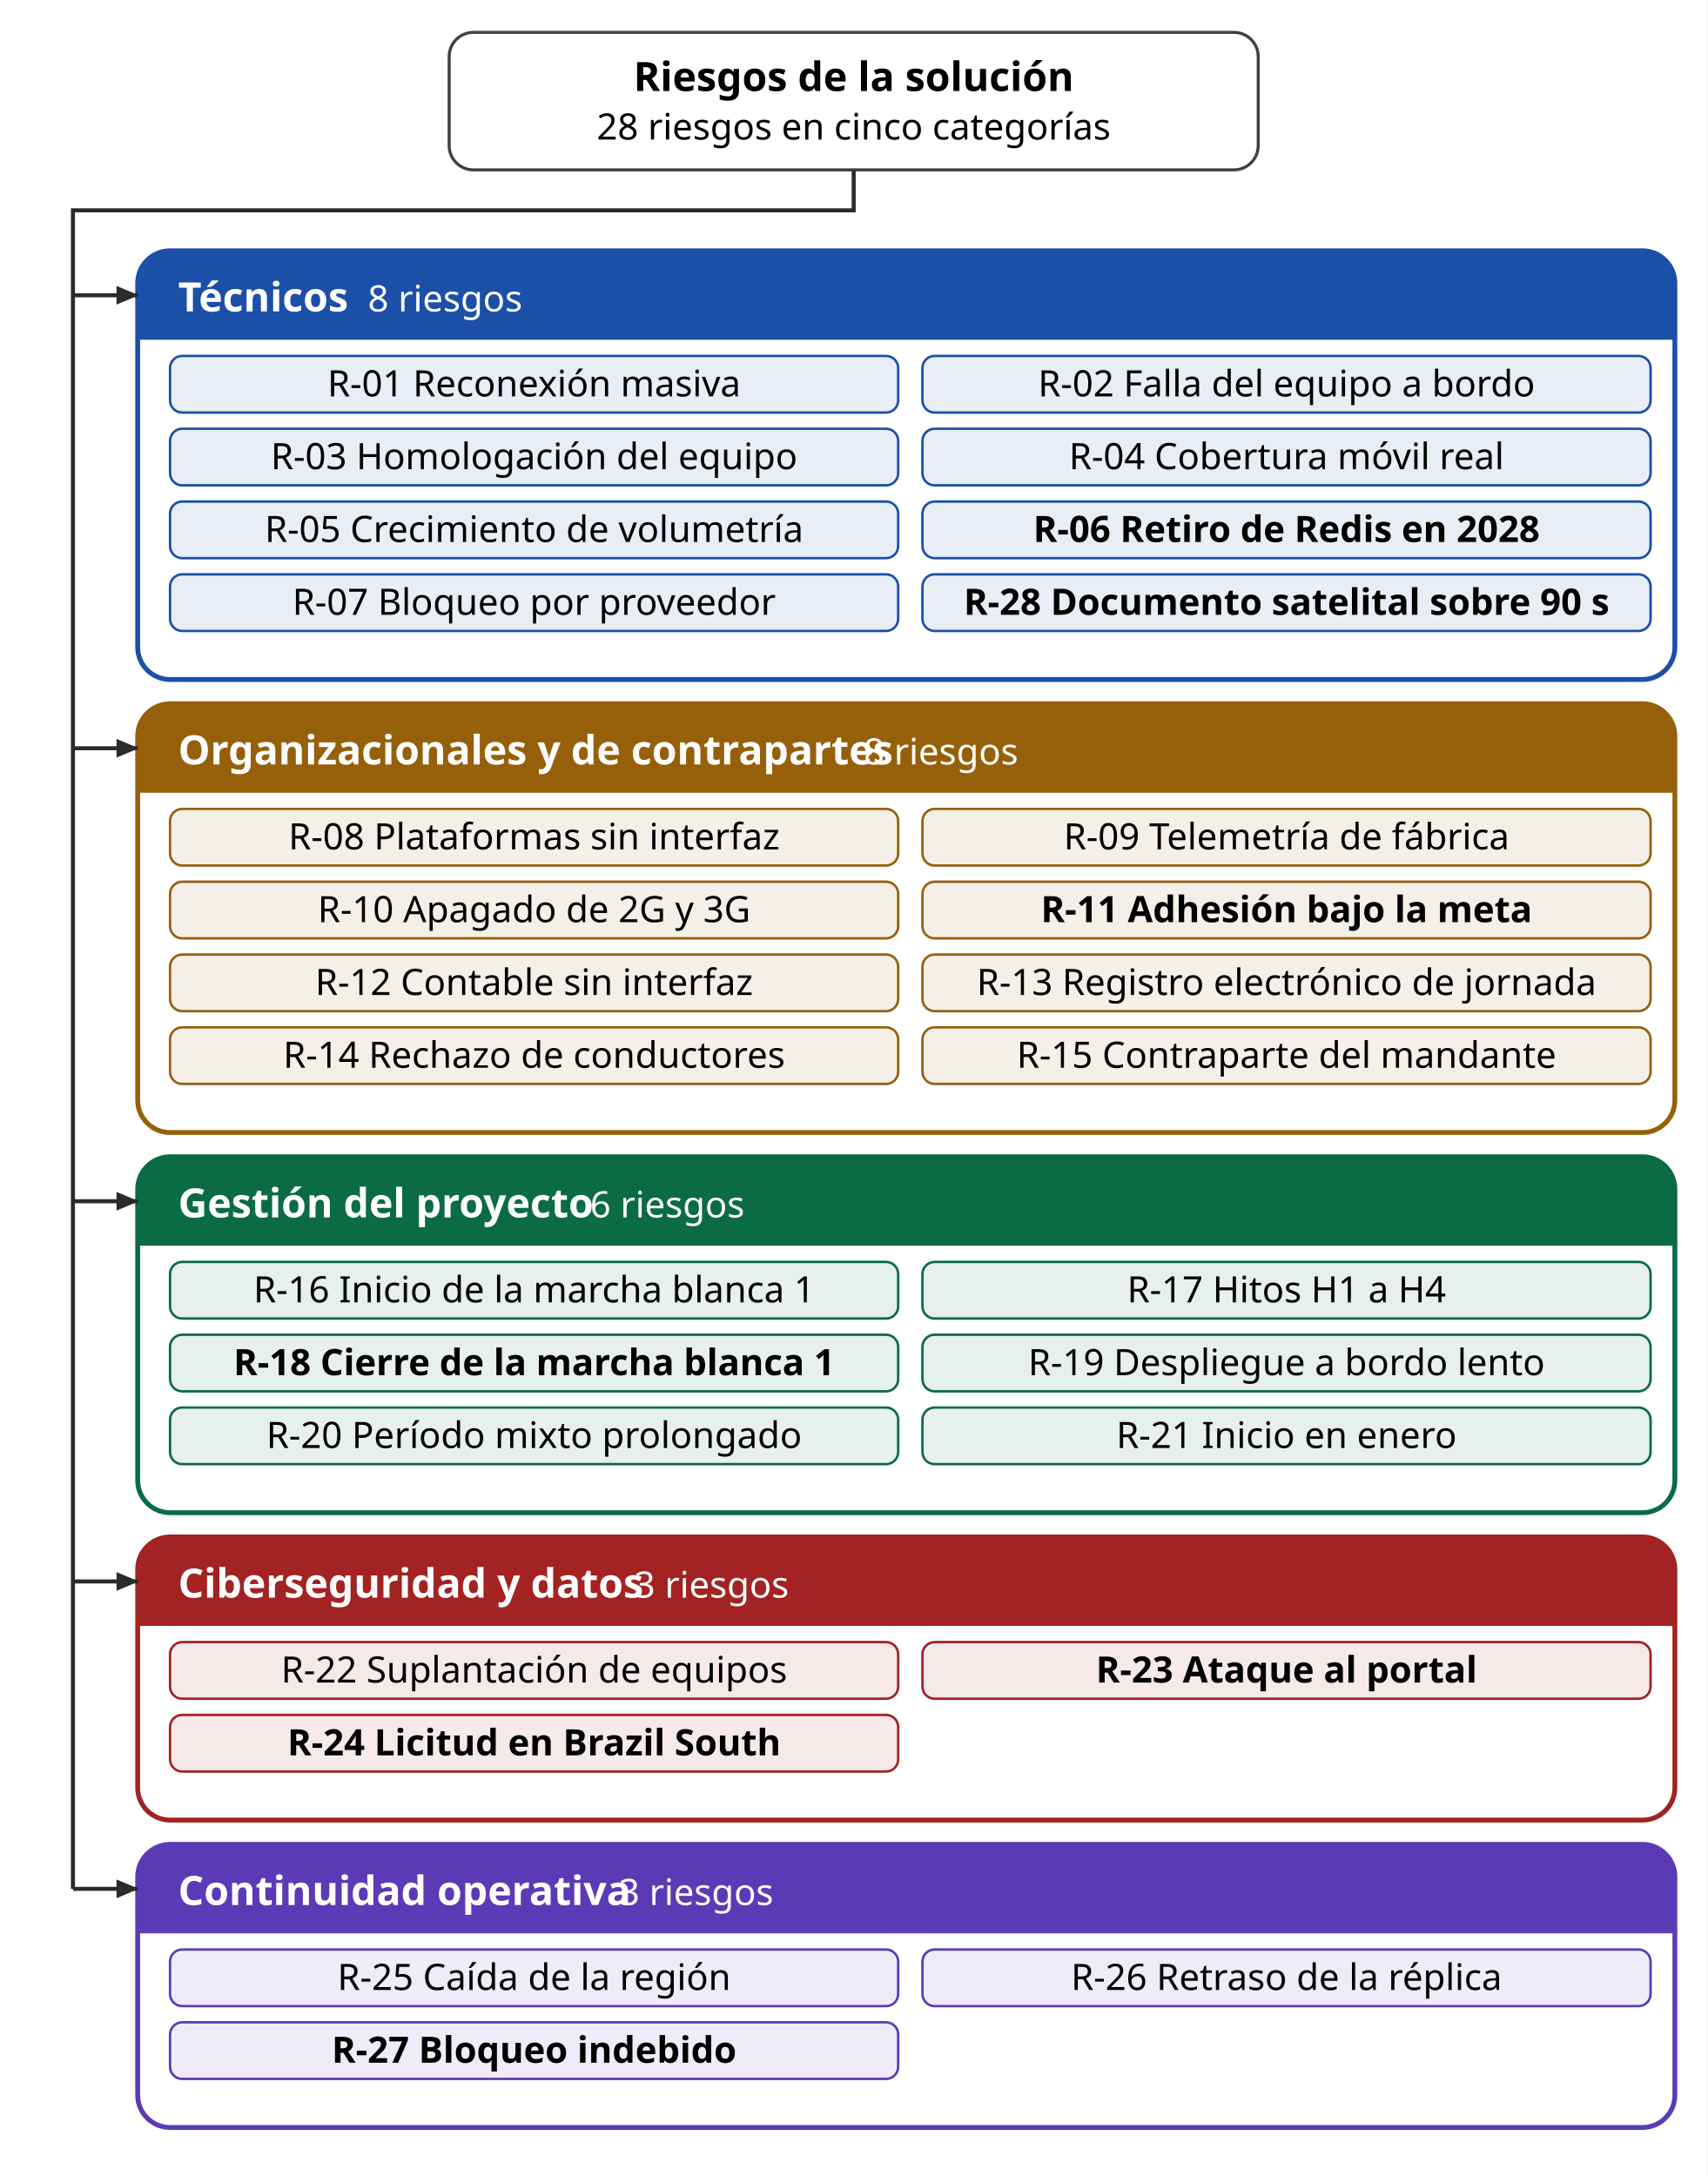
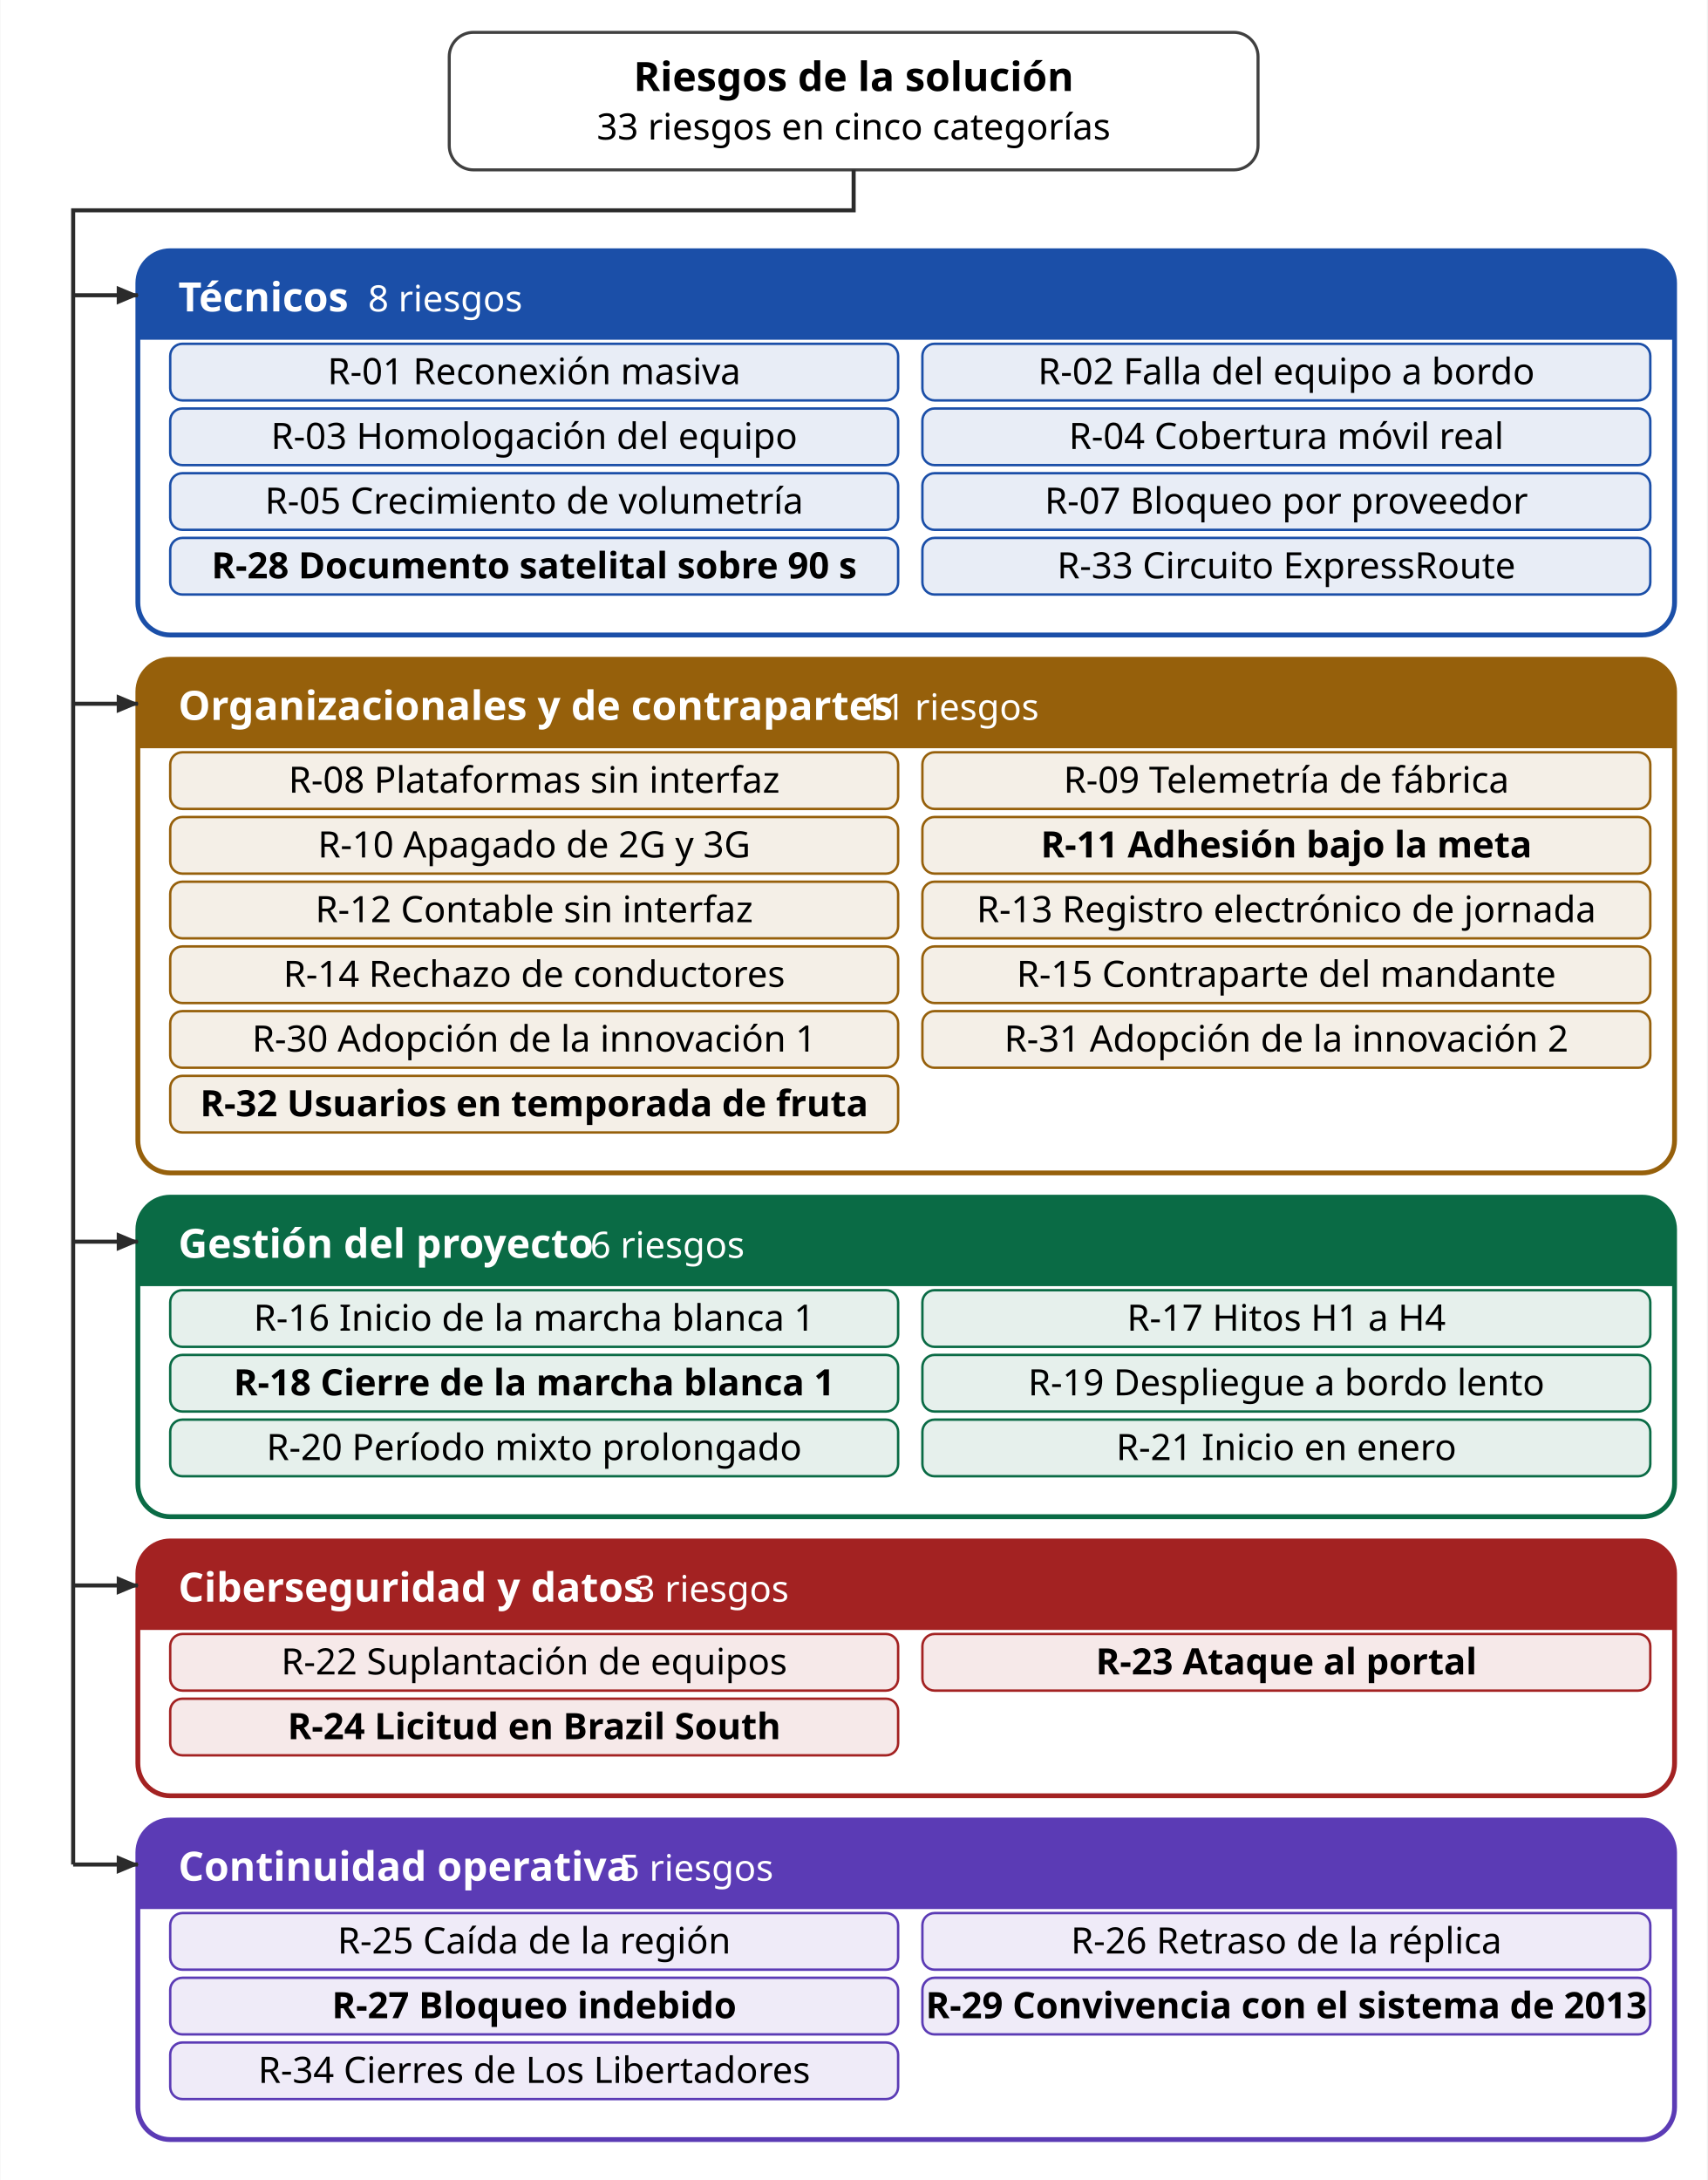
- <svg xmlns="http://www.w3.org/2000/svg" width="148.9mm" height="189.8mm" viewBox="0 0 422 538">
+ <svg xmlns="http://www.w3.org/2000/svg" width="148.9mm" height="190.1mm" viewBox="0 0 422 539">
  <defs>
    <marker id="fin-n" viewBox="0 0 10 10" refX="9.5" refY="5" markerWidth="5.5" markerHeight="5.5" markerUnits="userSpaceOnUse" orient="auto">
      <path d="M0,0.8 L10,5 L0,9.2 z" fill="#2B2B2B" />
    </marker>
    <marker id="ini-n" viewBox="0 0 10 10" refX="0.5" refY="5" markerWidth="5.5" markerHeight="5.5" markerUnits="userSpaceOnUse" orient="auto">
      <path d="M10,0.8 L0,5 L10,9.2 z" fill="#2B2B2B" />
    </marker>
    <marker id="fin-r" viewBox="0 0 10 10" refX="9.5" refY="5" markerWidth="5.5" markerHeight="5.5" markerUnits="userSpaceOnUse" orient="auto">
      <path d="M0,0.8 L10,5 L0,9.2 z" fill="#C0392B" />
    </marker>
    <marker id="ini-r" viewBox="0 0 10 10" refX="0.5" refY="5" markerWidth="5.5" markerHeight="5.5" markerUnits="userSpaceOnUse" orient="auto">
      <path d="M10,0.8 L0,5 L10,9.2 z" fill="#C0392B" />
    </marker>
  </defs>
-   <rect x="0" y="0" width="422" height="538" fill="#FFFFFF" />
+   <rect x="0" y="0" width="422" height="539" fill="#FFFFFF" />
  <g id="grupos">
    <rect x="111.00" y="8.00" width="200.00" height="34.00" rx="6" fill="#FFFFFF" stroke="#404040" stroke-width="0.75" />
-     <rect x="34.00" y="62.00" width="380.00" height="106.00" rx="8" fill="#FFFFFF" stroke="#1B4FA8" stroke-width="1.2" />
+     <rect x="34.00" y="62.00" width="380.00" height="95.00" rx="8" fill="#FFFFFF" stroke="#1B4FA8" stroke-width="1.2" />
    <path d="M34,84 L34,70 A8,8 0 0 1 42,62 L406,62 A8,8 0 0 1 414,70 L414,84 Z" fill="#1B4FA8" />
-     <rect x="34.00" y="174.00" width="380.00" height="106.00" rx="8" fill="#FFFFFF" stroke="#96600B" stroke-width="1.2" />
-     <path d="M34,196 L34,182 A8,8 0 0 1 42,174 L406,174 A8,8 0 0 1 414,182 L414,196 Z" fill="#96600B" />
-     <rect x="34.00" y="286.00" width="380.00" height="88.00" rx="8" fill="#FFFFFF" stroke="#0A6B45" stroke-width="1.2" />
-     <path d="M34,308 L34,294 A8,8 0 0 1 42,286 L406,286 A8,8 0 0 1 414,294 L414,308 Z" fill="#0A6B45" />
-     <rect x="34.00" y="380.00" width="380.00" height="70.00" rx="8" fill="#FFFFFF" stroke="#A32222" stroke-width="1.2" />
-     <path d="M34,402 L34,388 A8,8 0 0 1 42,380 L406,380 A8,8 0 0 1 414,388 L414,402 Z" fill="#A32222" />
-     <rect x="34.00" y="456.00" width="380.00" height="70.00" rx="8" fill="#FFFFFF" stroke="#5B3BB5" stroke-width="1.2" />
-     <path d="M34,478 L34,464 A8,8 0 0 1 42,456 L406,456 A8,8 0 0 1 414,464 L414,478 Z" fill="#5B3BB5" />
+     <rect x="34.00" y="163.00" width="380.00" height="127.00" rx="8" fill="#FFFFFF" stroke="#96600B" stroke-width="1.2" />
+     <path d="M34,185 L34,171 A8,8 0 0 1 42,163 L406,163 A8,8 0 0 1 414,171 L414,185 Z" fill="#96600B" />
+     <rect x="34.00" y="296.00" width="380.00" height="79.00" rx="8" fill="#FFFFFF" stroke="#0A6B45" stroke-width="1.2" />
+     <path d="M34,318 L34,304 A8,8 0 0 1 42,296 L406,296 A8,8 0 0 1 414,304 L414,318 Z" fill="#0A6B45" />
+     <rect x="34.00" y="381.00" width="380.00" height="63.00" rx="8" fill="#FFFFFF" stroke="#A32222" stroke-width="1.2" />
+     <path d="M34,403 L34,389 A8,8 0 0 1 42,381 L406,381 A8,8 0 0 1 414,389 L414,403 Z" fill="#A32222" />
+     <rect x="34.00" y="450.00" width="380.00" height="79.00" rx="8" fill="#FFFFFF" stroke="#5B3BB5" stroke-width="1.2" />
+     <path d="M34,472 L34,458 A8,8 0 0 1 42,450 L406,450 A8,8 0 0 1 414,458 L414,472 Z" fill="#5B3BB5" />
  </g>
  <g id="flechas">
    <path d="M18.00,73.00 L34.00,73.00" fill="none" stroke="#2B2B2B" stroke-width="1.0" stroke-linejoin="miter" marker-end="url(#fin-n)" />
-     <path d="M18.00,185.00 L34.00,185.00" fill="none" stroke="#2B2B2B" stroke-width="1.0" stroke-linejoin="miter" marker-end="url(#fin-n)" />
-     <path d="M18.00,297.00 L34.00,297.00" fill="none" stroke="#2B2B2B" stroke-width="1.0" stroke-linejoin="miter" marker-end="url(#fin-n)" />
-     <path d="M18.00,391.00 L34.00,391.00" fill="none" stroke="#2B2B2B" stroke-width="1.0" stroke-linejoin="miter" marker-end="url(#fin-n)" />
-     <path d="M18.00,467.00 L34.00,467.00" fill="none" stroke="#2B2B2B" stroke-width="1.0" stroke-linejoin="miter" marker-end="url(#fin-n)" />
-     <path d="M211.00,42.00 L211.00,52.00 L18.00,52.00 L18.00,467.00" fill="none" stroke="#2B2B2B" stroke-width="1.0" stroke-linejoin="miter" />
+     <path d="M18.00,174.00 L34.00,174.00" fill="none" stroke="#2B2B2B" stroke-width="1.0" stroke-linejoin="miter" marker-end="url(#fin-n)" />
+     <path d="M18.00,307.00 L34.00,307.00" fill="none" stroke="#2B2B2B" stroke-width="1.0" stroke-linejoin="miter" marker-end="url(#fin-n)" />
+     <path d="M18.00,392.00 L34.00,392.00" fill="none" stroke="#2B2B2B" stroke-width="1.0" stroke-linejoin="miter" marker-end="url(#fin-n)" />
+     <path d="M18.00,461.00 L34.00,461.00" fill="none" stroke="#2B2B2B" stroke-width="1.0" stroke-linejoin="miter" marker-end="url(#fin-n)" />
+     <path d="M211.00,42.00 L211.00,52.00 L18.00,52.00 L18.00,461.00" fill="none" stroke="#2B2B2B" stroke-width="1.0" stroke-linejoin="miter" />
  </g>
  <g id="iconos">
-     <rect x="42.00" y="88.00" width="180.00" height="14.00" rx="3" fill="#E8EDF6" stroke="#1B4FA8" stroke-width="0.6" />
-     <text x="132.00" y="98.00" font-size="9" font-family="IBM Plex Sans" text-anchor="middle" fill="#000000">R-01  Reconexión masiva</text>
-     <rect x="228.00" y="88.00" width="180.00" height="14.00" rx="3" fill="#E8EDF6" stroke="#1B4FA8" stroke-width="0.6" />
-     <text x="318.00" y="98.00" font-size="9" font-family="IBM Plex Sans" text-anchor="middle" fill="#000000">R-02  Falla del equipo a bordo</text>
-     <rect x="42.00" y="106.00" width="180.00" height="14.00" rx="3" fill="#E8EDF6" stroke="#1B4FA8" stroke-width="0.6" />
-     <text x="132.00" y="116.00" font-size="9" font-family="IBM Plex Sans" text-anchor="middle" fill="#000000">R-03  Homologación del equipo</text>
-     <rect x="228.00" y="106.00" width="180.00" height="14.00" rx="3" fill="#E8EDF6" stroke="#1B4FA8" stroke-width="0.6" />
-     <text x="318.00" y="116.00" font-size="9" font-family="IBM Plex Sans" text-anchor="middle" fill="#000000">R-04  Cobertura móvil real</text>
-     <rect x="42.00" y="124.00" width="180.00" height="14.00" rx="3" fill="#E8EDF6" stroke="#1B4FA8" stroke-width="0.6" />
-     <text x="132.00" y="134.00" font-size="9" font-family="IBM Plex Sans" text-anchor="middle" fill="#000000">R-05  Crecimiento de volumetría</text>
-     <rect x="228.00" y="124.00" width="180.00" height="14.00" rx="3" fill="#E8EDF6" stroke="#1B4FA8" stroke-width="0.6" />
-     <text x="318.00" y="134.00" font-size="9" font-family="IBM Plex Sans" font-weight="600" text-anchor="middle" fill="#000000">R-06  Retiro de Redis en 2028</text>
-     <rect x="42.00" y="142.00" width="180.00" height="14.00" rx="3" fill="#E8EDF6" stroke="#1B4FA8" stroke-width="0.6" />
-     <text x="132.00" y="152.00" font-size="9" font-family="IBM Plex Sans" text-anchor="middle" fill="#000000">R-07  Bloqueo por proveedor</text>
-     <rect x="228.00" y="142.00" width="180.00" height="14.00" rx="3" fill="#E8EDF6" stroke="#1B4FA8" stroke-width="0.6" />
-     <text x="318.00" y="152.00" font-size="9" font-family="IBM Plex Sans" font-weight="600" text-anchor="middle" fill="#000000">R-28  Documento satelital sobre 90 s</text>
-     <rect x="42.00" y="200.00" width="180.00" height="14.00" rx="3" fill="#F4EFE7" stroke="#96600B" stroke-width="0.6" />
-     <text x="132.00" y="210.00" font-size="9" font-family="IBM Plex Sans" text-anchor="middle" fill="#000000">R-08  Plataformas sin interfaz</text>
-     <rect x="228.00" y="200.00" width="180.00" height="14.00" rx="3" fill="#F4EFE7" stroke="#96600B" stroke-width="0.6" />
-     <text x="318.00" y="210.00" font-size="9" font-family="IBM Plex Sans" text-anchor="middle" fill="#000000">R-09  Telemetría de fábrica</text>
+     <rect x="42.00" y="85.00" width="180.00" height="14.00" rx="3" fill="#E8EDF6" stroke="#1B4FA8" stroke-width="0.6" />
+     <text x="132.00" y="95.00" font-size="9" font-family="IBM Plex Sans" text-anchor="middle" fill="#000000">R-01  Reconexión masiva</text>
+     <rect x="228.00" y="85.00" width="180.00" height="14.00" rx="3" fill="#E8EDF6" stroke="#1B4FA8" stroke-width="0.6" />
+     <text x="318.00" y="95.00" font-size="9" font-family="IBM Plex Sans" text-anchor="middle" fill="#000000">R-02  Falla del equipo a bordo</text>
+     <rect x="42.00" y="101.00" width="180.00" height="14.00" rx="3" fill="#E8EDF6" stroke="#1B4FA8" stroke-width="0.6" />
+     <text x="132.00" y="111.00" font-size="9" font-family="IBM Plex Sans" text-anchor="middle" fill="#000000">R-03  Homologación del equipo</text>
+     <rect x="228.00" y="101.00" width="180.00" height="14.00" rx="3" fill="#E8EDF6" stroke="#1B4FA8" stroke-width="0.6" />
+     <text x="318.00" y="111.00" font-size="9" font-family="IBM Plex Sans" text-anchor="middle" fill="#000000">R-04  Cobertura móvil real</text>
+     <rect x="42.00" y="117.00" width="180.00" height="14.00" rx="3" fill="#E8EDF6" stroke="#1B4FA8" stroke-width="0.6" />
+     <text x="132.00" y="127.00" font-size="9" font-family="IBM Plex Sans" text-anchor="middle" fill="#000000">R-05  Crecimiento de volumetría</text>
+     <rect x="228.00" y="117.00" width="180.00" height="14.00" rx="3" fill="#E8EDF6" stroke="#1B4FA8" stroke-width="0.6" />
+     <text x="318.00" y="127.00" font-size="9" font-family="IBM Plex Sans" text-anchor="middle" fill="#000000">R-07  Bloqueo por proveedor</text>
+     <rect x="42.00" y="133.00" width="180.00" height="14.00" rx="3" fill="#E8EDF6" stroke="#1B4FA8" stroke-width="0.6" />
+     <text x="132.00" y="143.00" font-size="9" font-family="IBM Plex Sans" font-weight="600" text-anchor="middle" fill="#000000">R-28  Documento satelital sobre 90 s</text>
+     <rect x="228.00" y="133.00" width="180.00" height="14.00" rx="3" fill="#E8EDF6" stroke="#1B4FA8" stroke-width="0.6" />
+     <text x="318.00" y="143.00" font-size="9" font-family="IBM Plex Sans" text-anchor="middle" fill="#000000">R-33  Circuito ExpressRoute</text>
+     <rect x="42.00" y="186.00" width="180.00" height="14.00" rx="3" fill="#F4EFE7" stroke="#96600B" stroke-width="0.6" />
+     <text x="132.00" y="196.00" font-size="9" font-family="IBM Plex Sans" text-anchor="middle" fill="#000000">R-08  Plataformas sin interfaz</text>
+     <rect x="228.00" y="186.00" width="180.00" height="14.00" rx="3" fill="#F4EFE7" stroke="#96600B" stroke-width="0.6" />
+     <text x="318.00" y="196.00" font-size="9" font-family="IBM Plex Sans" text-anchor="middle" fill="#000000">R-09  Telemetría de fábrica</text>
+     <rect x="42.00" y="202.00" width="180.00" height="14.00" rx="3" fill="#F4EFE7" stroke="#96600B" stroke-width="0.6" />
+     <text x="132.00" y="212.00" font-size="9" font-family="IBM Plex Sans" text-anchor="middle" fill="#000000">R-10  Apagado de 2G y 3G</text>
+     <rect x="228.00" y="202.00" width="180.00" height="14.00" rx="3" fill="#F4EFE7" stroke="#96600B" stroke-width="0.6" />
+     <text x="318.00" y="212.00" font-size="9" font-family="IBM Plex Sans" font-weight="600" text-anchor="middle" fill="#000000">R-11  Adhesión bajo la meta</text>
    <rect x="42.00" y="218.00" width="180.00" height="14.00" rx="3" fill="#F4EFE7" stroke="#96600B" stroke-width="0.6" />
-     <text x="132.00" y="228.00" font-size="9" font-family="IBM Plex Sans" text-anchor="middle" fill="#000000">R-10  Apagado de 2G y 3G</text>
+     <text x="132.00" y="228.00" font-size="9" font-family="IBM Plex Sans" text-anchor="middle" fill="#000000">R-12  Contable sin interfaz</text>
    <rect x="228.00" y="218.00" width="180.00" height="14.00" rx="3" fill="#F4EFE7" stroke="#96600B" stroke-width="0.6" />
-     <text x="318.00" y="228.00" font-size="9" font-family="IBM Plex Sans" font-weight="600" text-anchor="middle" fill="#000000">R-11  Adhesión bajo la meta</text>
-     <rect x="42.00" y="236.00" width="180.00" height="14.00" rx="3" fill="#F4EFE7" stroke="#96600B" stroke-width="0.6" />
-     <text x="132.00" y="246.00" font-size="9" font-family="IBM Plex Sans" text-anchor="middle" fill="#000000">R-12  Contable sin interfaz</text>
-     <rect x="228.00" y="236.00" width="180.00" height="14.00" rx="3" fill="#F4EFE7" stroke="#96600B" stroke-width="0.6" />
-     <text x="318.00" y="246.00" font-size="9" font-family="IBM Plex Sans" text-anchor="middle" fill="#000000">R-13  Registro electrónico de jornada</text>
-     <rect x="42.00" y="254.00" width="180.00" height="14.00" rx="3" fill="#F4EFE7" stroke="#96600B" stroke-width="0.6" />
-     <text x="132.00" y="264.00" font-size="9" font-family="IBM Plex Sans" text-anchor="middle" fill="#000000">R-14  Rechazo de conductores</text>
-     <rect x="228.00" y="254.00" width="180.00" height="14.00" rx="3" fill="#F4EFE7" stroke="#96600B" stroke-width="0.6" />
-     <text x="318.00" y="264.00" font-size="9" font-family="IBM Plex Sans" text-anchor="middle" fill="#000000">R-15  Contraparte del mandante</text>
-     <rect x="42.00" y="312.00" width="180.00" height="14.00" rx="3" fill="#E6F0EC" stroke="#0A6B45" stroke-width="0.6" />
-     <text x="132.00" y="322.00" font-size="9" font-family="IBM Plex Sans" text-anchor="middle" fill="#000000">R-16  Inicio de la marcha blanca 1</text>
-     <rect x="228.00" y="312.00" width="180.00" height="14.00" rx="3" fill="#E6F0EC" stroke="#0A6B45" stroke-width="0.6" />
-     <text x="318.00" y="322.00" font-size="9" font-family="IBM Plex Sans" text-anchor="middle" fill="#000000">R-17  Hitos H1 a H4</text>
-     <rect x="42.00" y="330.00" width="180.00" height="14.00" rx="3" fill="#E6F0EC" stroke="#0A6B45" stroke-width="0.6" />
-     <text x="132.00" y="340.00" font-size="9" font-family="IBM Plex Sans" font-weight="600" text-anchor="middle" fill="#000000">R-18  Cierre de la marcha blanca 1</text>
-     <rect x="228.00" y="330.00" width="180.00" height="14.00" rx="3" fill="#E6F0EC" stroke="#0A6B45" stroke-width="0.6" />
-     <text x="318.00" y="340.00" font-size="9" font-family="IBM Plex Sans" text-anchor="middle" fill="#000000">R-19  Despliegue a bordo lento</text>
-     <rect x="42.00" y="348.00" width="180.00" height="14.00" rx="3" fill="#E6F0EC" stroke="#0A6B45" stroke-width="0.6" />
-     <text x="132.00" y="358.00" font-size="9" font-family="IBM Plex Sans" text-anchor="middle" fill="#000000">R-20  Período mixto prolongado</text>
-     <rect x="228.00" y="348.00" width="180.00" height="14.00" rx="3" fill="#E6F0EC" stroke="#0A6B45" stroke-width="0.6" />
-     <text x="318.00" y="358.00" font-size="9" font-family="IBM Plex Sans" text-anchor="middle" fill="#000000">R-21  Inicio en enero</text>
-     <rect x="42.00" y="406.00" width="180.00" height="14.00" rx="3" fill="#F6E9E9" stroke="#A32222" stroke-width="0.6" />
-     <text x="132.00" y="416.00" font-size="9" font-family="IBM Plex Sans" text-anchor="middle" fill="#000000">R-22  Suplantación de equipos</text>
-     <rect x="228.00" y="406.00" width="180.00" height="14.00" rx="3" fill="#F6E9E9" stroke="#A32222" stroke-width="0.6" />
-     <text x="318.00" y="416.00" font-size="9" font-family="IBM Plex Sans" font-weight="600" text-anchor="middle" fill="#000000">R-23  Ataque al portal</text>
-     <rect x="42.00" y="424.00" width="180.00" height="14.00" rx="3" fill="#F6E9E9" stroke="#A32222" stroke-width="0.6" />
-     <text x="132.00" y="434.00" font-size="9" font-family="IBM Plex Sans" font-weight="600" text-anchor="middle" fill="#000000">R-24  Licitud en Brazil South</text>
-     <rect x="42.00" y="482.00" width="180.00" height="14.00" rx="3" fill="#EFEBF8" stroke="#5B3BB5" stroke-width="0.6" />
-     <text x="132.00" y="492.00" font-size="9" font-family="IBM Plex Sans" text-anchor="middle" fill="#000000">R-25  Caída de la región</text>
-     <rect x="228.00" y="482.00" width="180.00" height="14.00" rx="3" fill="#EFEBF8" stroke="#5B3BB5" stroke-width="0.6" />
-     <text x="318.00" y="492.00" font-size="9" font-family="IBM Plex Sans" text-anchor="middle" fill="#000000">R-26  Retraso de la réplica</text>
-     <rect x="42.00" y="500.00" width="180.00" height="14.00" rx="3" fill="#EFEBF8" stroke="#5B3BB5" stroke-width="0.6" />
-     <text x="132.00" y="510.00" font-size="9" font-family="IBM Plex Sans" font-weight="600" text-anchor="middle" fill="#000000">R-27  Bloqueo indebido</text>
+     <text x="318.00" y="228.00" font-size="9" font-family="IBM Plex Sans" text-anchor="middle" fill="#000000">R-13  Registro electrónico de jornada</text>
+     <rect x="42.00" y="234.00" width="180.00" height="14.00" rx="3" fill="#F4EFE7" stroke="#96600B" stroke-width="0.6" />
+     <text x="132.00" y="244.00" font-size="9" font-family="IBM Plex Sans" text-anchor="middle" fill="#000000">R-14  Rechazo de conductores</text>
+     <rect x="228.00" y="234.00" width="180.00" height="14.00" rx="3" fill="#F4EFE7" stroke="#96600B" stroke-width="0.6" />
+     <text x="318.00" y="244.00" font-size="9" font-family="IBM Plex Sans" text-anchor="middle" fill="#000000">R-15  Contraparte del mandante</text>
+     <rect x="42.00" y="250.00" width="180.00" height="14.00" rx="3" fill="#F4EFE7" stroke="#96600B" stroke-width="0.6" />
+     <text x="132.00" y="260.00" font-size="9" font-family="IBM Plex Sans" text-anchor="middle" fill="#000000">R-30  Adopción de la innovación 1</text>
+     <rect x="228.00" y="250.00" width="180.00" height="14.00" rx="3" fill="#F4EFE7" stroke="#96600B" stroke-width="0.6" />
+     <text x="318.00" y="260.00" font-size="9" font-family="IBM Plex Sans" text-anchor="middle" fill="#000000">R-31  Adopción de la innovación 2</text>
+     <rect x="42.00" y="266.00" width="180.00" height="14.00" rx="3" fill="#F4EFE7" stroke="#96600B" stroke-width="0.6" />
+     <text x="132.00" y="276.00" font-size="9" font-family="IBM Plex Sans" font-weight="600" text-anchor="middle" fill="#000000">R-32  Usuarios en temporada de fruta</text>
+     <rect x="42.00" y="319.00" width="180.00" height="14.00" rx="3" fill="#E6F0EC" stroke="#0A6B45" stroke-width="0.6" />
+     <text x="132.00" y="329.00" font-size="9" font-family="IBM Plex Sans" text-anchor="middle" fill="#000000">R-16  Inicio de la marcha blanca 1</text>
+     <rect x="228.00" y="319.00" width="180.00" height="14.00" rx="3" fill="#E6F0EC" stroke="#0A6B45" stroke-width="0.6" />
+     <text x="318.00" y="329.00" font-size="9" font-family="IBM Plex Sans" text-anchor="middle" fill="#000000">R-17  Hitos H1 a H4</text>
+     <rect x="42.00" y="335.00" width="180.00" height="14.00" rx="3" fill="#E6F0EC" stroke="#0A6B45" stroke-width="0.6" />
+     <text x="132.00" y="345.00" font-size="9" font-family="IBM Plex Sans" font-weight="600" text-anchor="middle" fill="#000000">R-18  Cierre de la marcha blanca 1</text>
+     <rect x="228.00" y="335.00" width="180.00" height="14.00" rx="3" fill="#E6F0EC" stroke="#0A6B45" stroke-width="0.6" />
+     <text x="318.00" y="345.00" font-size="9" font-family="IBM Plex Sans" text-anchor="middle" fill="#000000">R-19  Despliegue a bordo lento</text>
+     <rect x="42.00" y="351.00" width="180.00" height="14.00" rx="3" fill="#E6F0EC" stroke="#0A6B45" stroke-width="0.6" />
+     <text x="132.00" y="361.00" font-size="9" font-family="IBM Plex Sans" text-anchor="middle" fill="#000000">R-20  Período mixto prolongado</text>
+     <rect x="228.00" y="351.00" width="180.00" height="14.00" rx="3" fill="#E6F0EC" stroke="#0A6B45" stroke-width="0.6" />
+     <text x="318.00" y="361.00" font-size="9" font-family="IBM Plex Sans" text-anchor="middle" fill="#000000">R-21  Inicio en enero</text>
+     <rect x="42.00" y="404.00" width="180.00" height="14.00" rx="3" fill="#F6E9E9" stroke="#A32222" stroke-width="0.6" />
+     <text x="132.00" y="414.00" font-size="9" font-family="IBM Plex Sans" text-anchor="middle" fill="#000000">R-22  Suplantación de equipos</text>
+     <rect x="228.00" y="404.00" width="180.00" height="14.00" rx="3" fill="#F6E9E9" stroke="#A32222" stroke-width="0.6" />
+     <text x="318.00" y="414.00" font-size="9" font-family="IBM Plex Sans" font-weight="600" text-anchor="middle" fill="#000000">R-23  Ataque al portal</text>
+     <rect x="42.00" y="420.00" width="180.00" height="14.00" rx="3" fill="#F6E9E9" stroke="#A32222" stroke-width="0.6" />
+     <text x="132.00" y="430.00" font-size="9" font-family="IBM Plex Sans" font-weight="600" text-anchor="middle" fill="#000000">R-24  Licitud en Brazil South</text>
+     <rect x="42.00" y="473.00" width="180.00" height="14.00" rx="3" fill="#EFEBF8" stroke="#5B3BB5" stroke-width="0.6" />
+     <text x="132.00" y="483.00" font-size="9" font-family="IBM Plex Sans" text-anchor="middle" fill="#000000">R-25  Caída de la región</text>
+     <rect x="228.00" y="473.00" width="180.00" height="14.00" rx="3" fill="#EFEBF8" stroke="#5B3BB5" stroke-width="0.6" />
+     <text x="318.00" y="483.00" font-size="9" font-family="IBM Plex Sans" text-anchor="middle" fill="#000000">R-26  Retraso de la réplica</text>
+     <rect x="42.00" y="489.00" width="180.00" height="14.00" rx="3" fill="#EFEBF8" stroke="#5B3BB5" stroke-width="0.6" />
+     <text x="132.00" y="499.00" font-size="9" font-family="IBM Plex Sans" font-weight="600" text-anchor="middle" fill="#000000">R-27  Bloqueo indebido</text>
+     <rect x="228.00" y="489.00" width="180.00" height="14.00" rx="3" fill="#EFEBF8" stroke="#5B3BB5" stroke-width="0.6" />
+     <text x="318.00" y="499.00" font-size="9" font-family="IBM Plex Sans" font-weight="600" text-anchor="middle" fill="#000000">R-29  Convivencia con el sistema de 2013</text>
+     <rect x="42.00" y="505.00" width="180.00" height="14.00" rx="3" fill="#EFEBF8" stroke="#5B3BB5" stroke-width="0.6" />
+     <text x="132.00" y="515.00" font-size="9" font-family="IBM Plex Sans" text-anchor="middle" fill="#000000">R-34  Cierres de Los Libertadores</text>
  </g>
  <g id="textos">
    <text x="211.00" y="22.50" font-size="10" font-family="IBM Plex Sans" font-weight="600" text-anchor="middle" fill="#000000">Riesgos de la solución</text>
-     <text x="211.00" y="34.50" font-size="9" font-family="IBM Plex Sans" text-anchor="middle" fill="#000000">28 riesgos en cinco categorías</text>
+     <text x="211.00" y="34.50" font-size="9" font-family="IBM Plex Sans" text-anchor="middle" fill="#000000">33 riesgos en cinco categorías</text>
    <text x="44.00" y="77.00" font-size="10" font-family="IBM Plex Sans" font-weight="600" text-anchor="start" fill="#FFFFFF">Técnicos</text>
    <text x="90.90" y="77.00" font-size="9" font-family="IBM Plex Sans" text-anchor="start" fill="#FFFFFF">8 riesgos</text>
-     <text x="44.00" y="189.00" font-size="10" font-family="IBM Plex Sans" font-weight="600" text-anchor="start" fill="#FFFFFF">Organizacionales y de contrapartes</text>
-     <text x="213.47" y="189.00" font-size="9" font-family="IBM Plex Sans" text-anchor="start" fill="#FFFFFF">8 riesgos</text>
-     <text x="44.00" y="301.00" font-size="10" font-family="IBM Plex Sans" font-weight="600" text-anchor="start" fill="#FFFFFF">Gestión del proyecto</text>
-     <text x="145.82" y="301.00" font-size="9" font-family="IBM Plex Sans" text-anchor="start" fill="#FFFFFF">6 riesgos</text>
-     <text x="44.00" y="395.00" font-size="10" font-family="IBM Plex Sans" font-weight="600" text-anchor="start" fill="#FFFFFF">Ciberseguridad y datos</text>
-     <text x="156.78" y="395.00" font-size="9" font-family="IBM Plex Sans" text-anchor="start" fill="#FFFFFF">3 riesgos</text>
-     <text x="44.00" y="471.00" font-size="10" font-family="IBM Plex Sans" font-weight="600" text-anchor="start" fill="#FFFFFF">Continuidad operativa</text>
-     <text x="152.96" y="471.00" font-size="9" font-family="IBM Plex Sans" text-anchor="start" fill="#FFFFFF">3 riesgos</text>
+     <text x="44.00" y="178.00" font-size="10" font-family="IBM Plex Sans" font-weight="600" text-anchor="start" fill="#FFFFFF">Organizacionales y de contrapartes</text>
+     <text x="213.47" y="178.00" font-size="9" font-family="IBM Plex Sans" text-anchor="start" fill="#FFFFFF">11 riesgos</text>
+     <text x="44.00" y="311.00" font-size="10" font-family="IBM Plex Sans" font-weight="600" text-anchor="start" fill="#FFFFFF">Gestión del proyecto</text>
+     <text x="145.82" y="311.00" font-size="9" font-family="IBM Plex Sans" text-anchor="start" fill="#FFFFFF">6 riesgos</text>
+     <text x="44.00" y="396.00" font-size="10" font-family="IBM Plex Sans" font-weight="600" text-anchor="start" fill="#FFFFFF">Ciberseguridad y datos</text>
+     <text x="156.78" y="396.00" font-size="9" font-family="IBM Plex Sans" text-anchor="start" fill="#FFFFFF">3 riesgos</text>
+     <text x="44.00" y="465.00" font-size="10" font-family="IBM Plex Sans" font-weight="600" text-anchor="start" fill="#FFFFFF">Continuidad operativa</text>
+     <text x="152.96" y="465.00" font-size="9" font-family="IBM Plex Sans" text-anchor="start" fill="#FFFFFF">5 riesgos</text>
  </g>
</svg>
